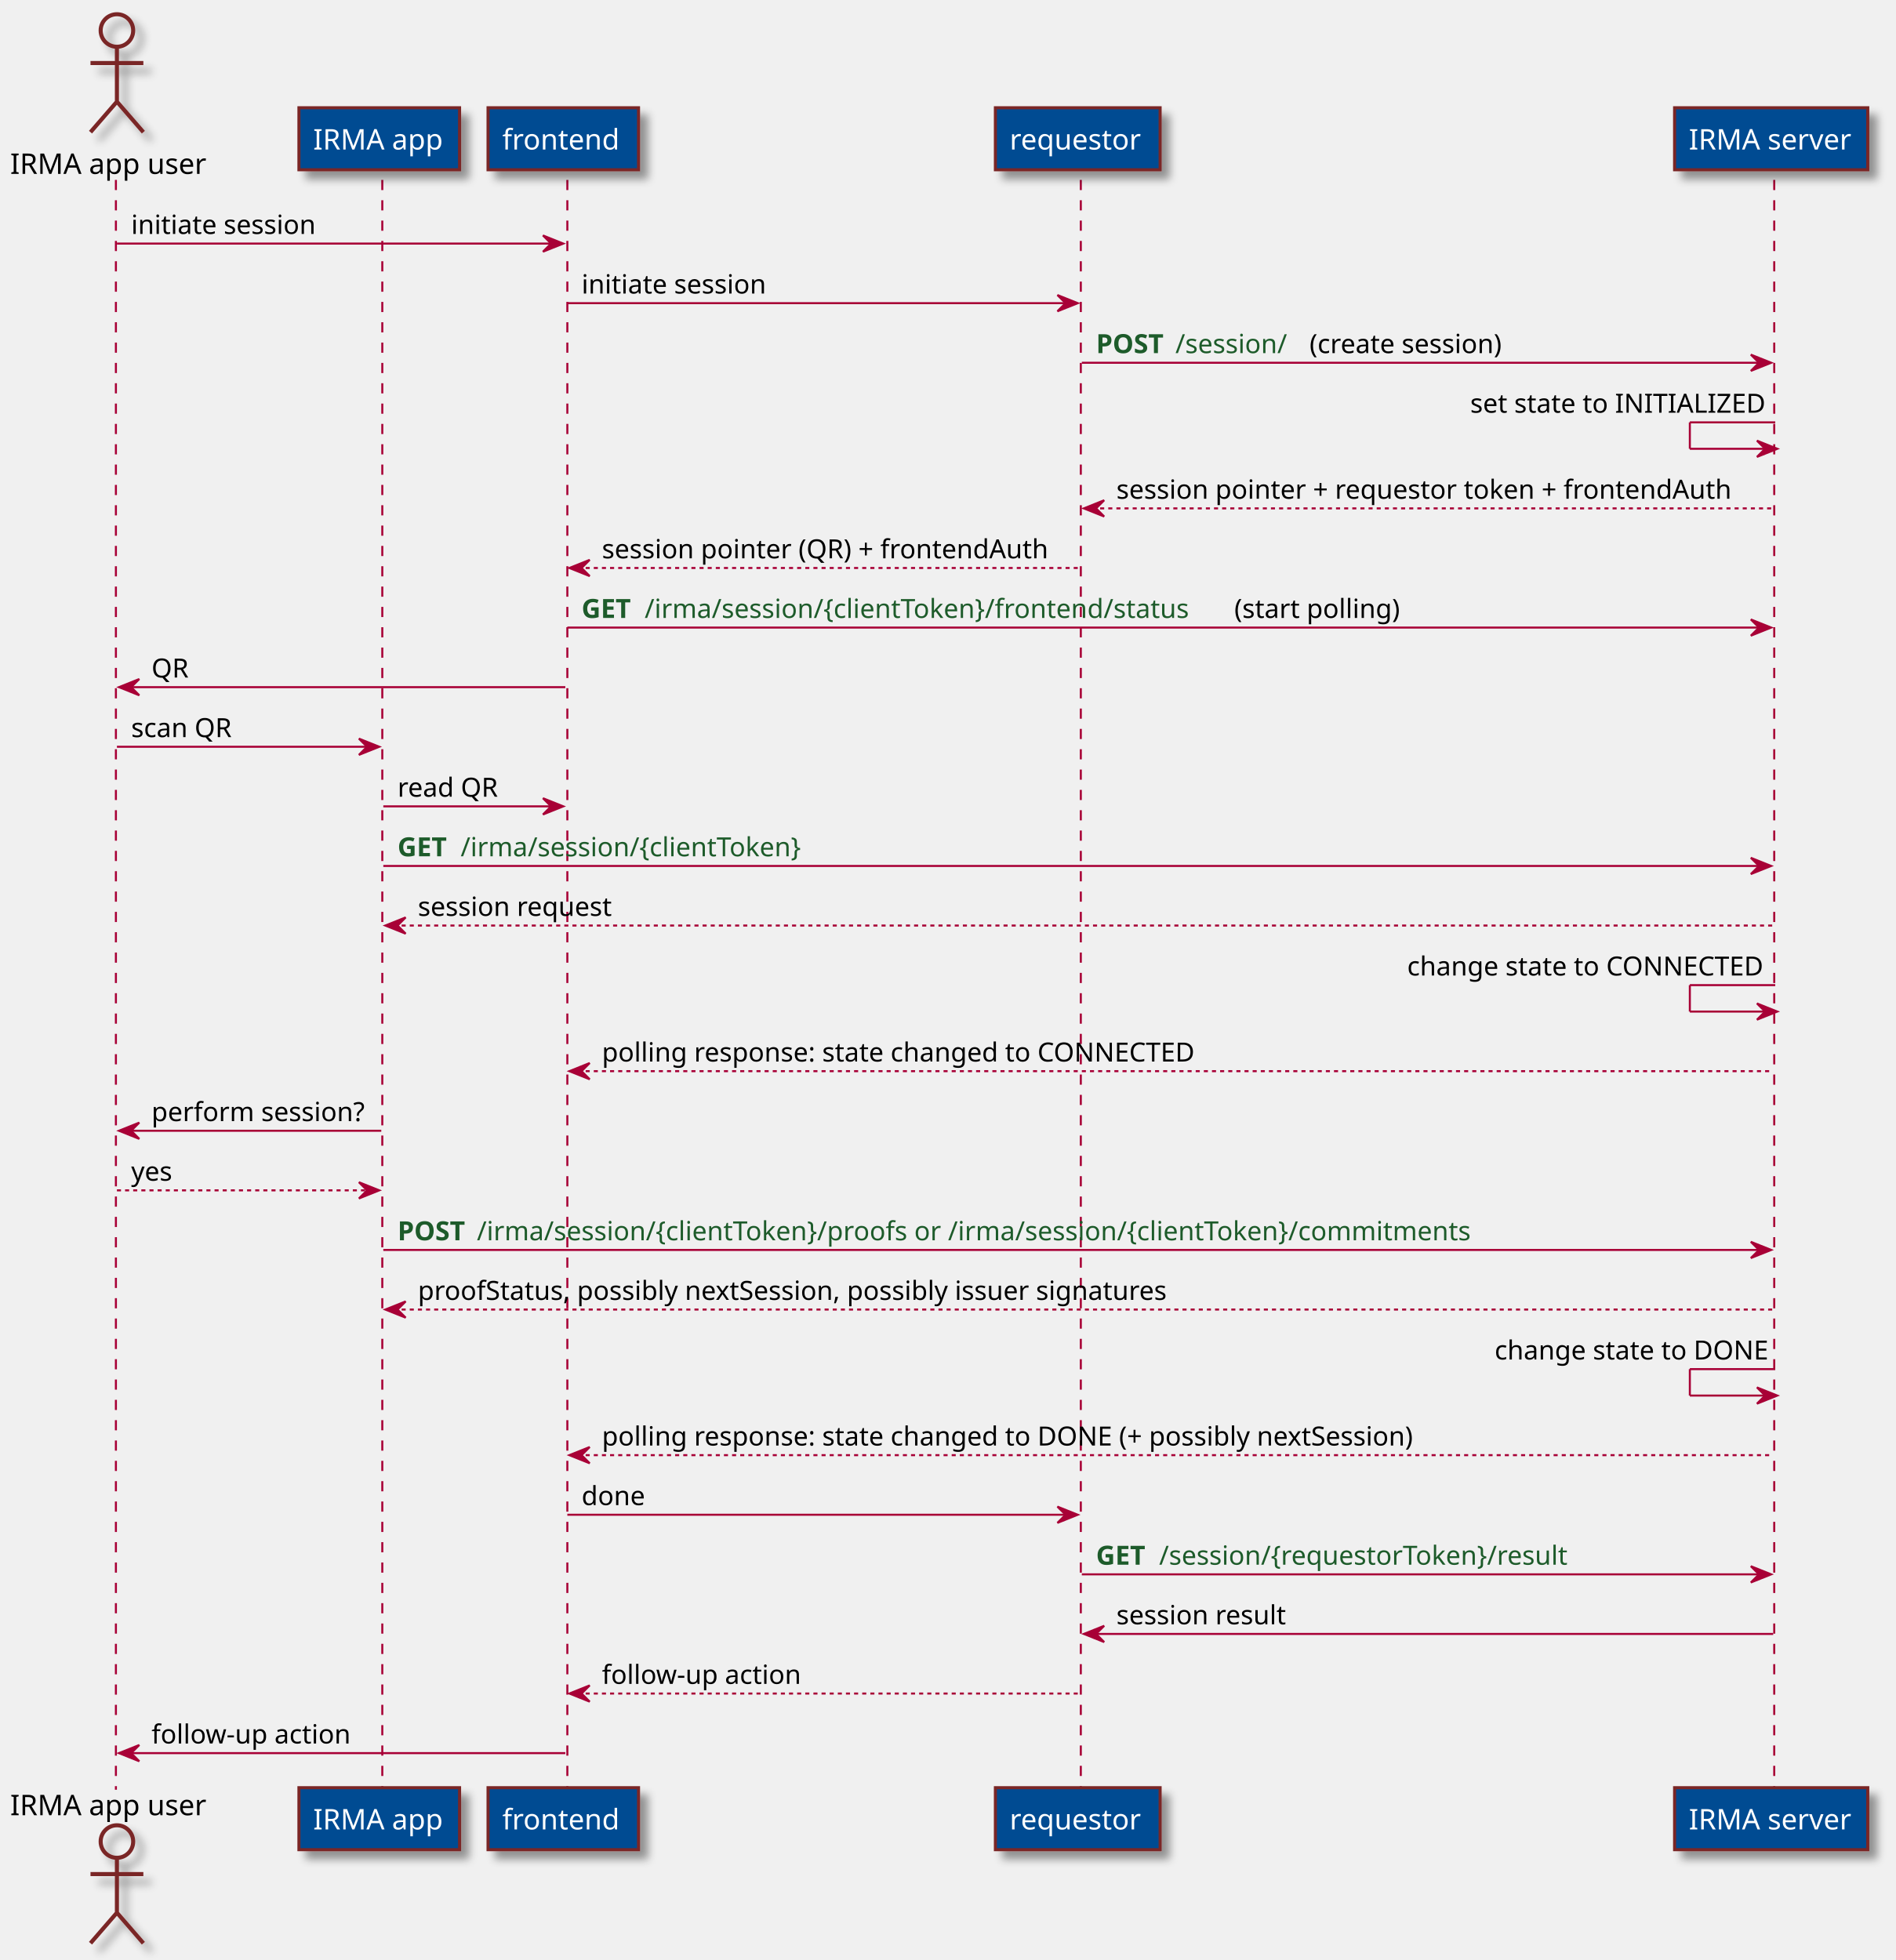
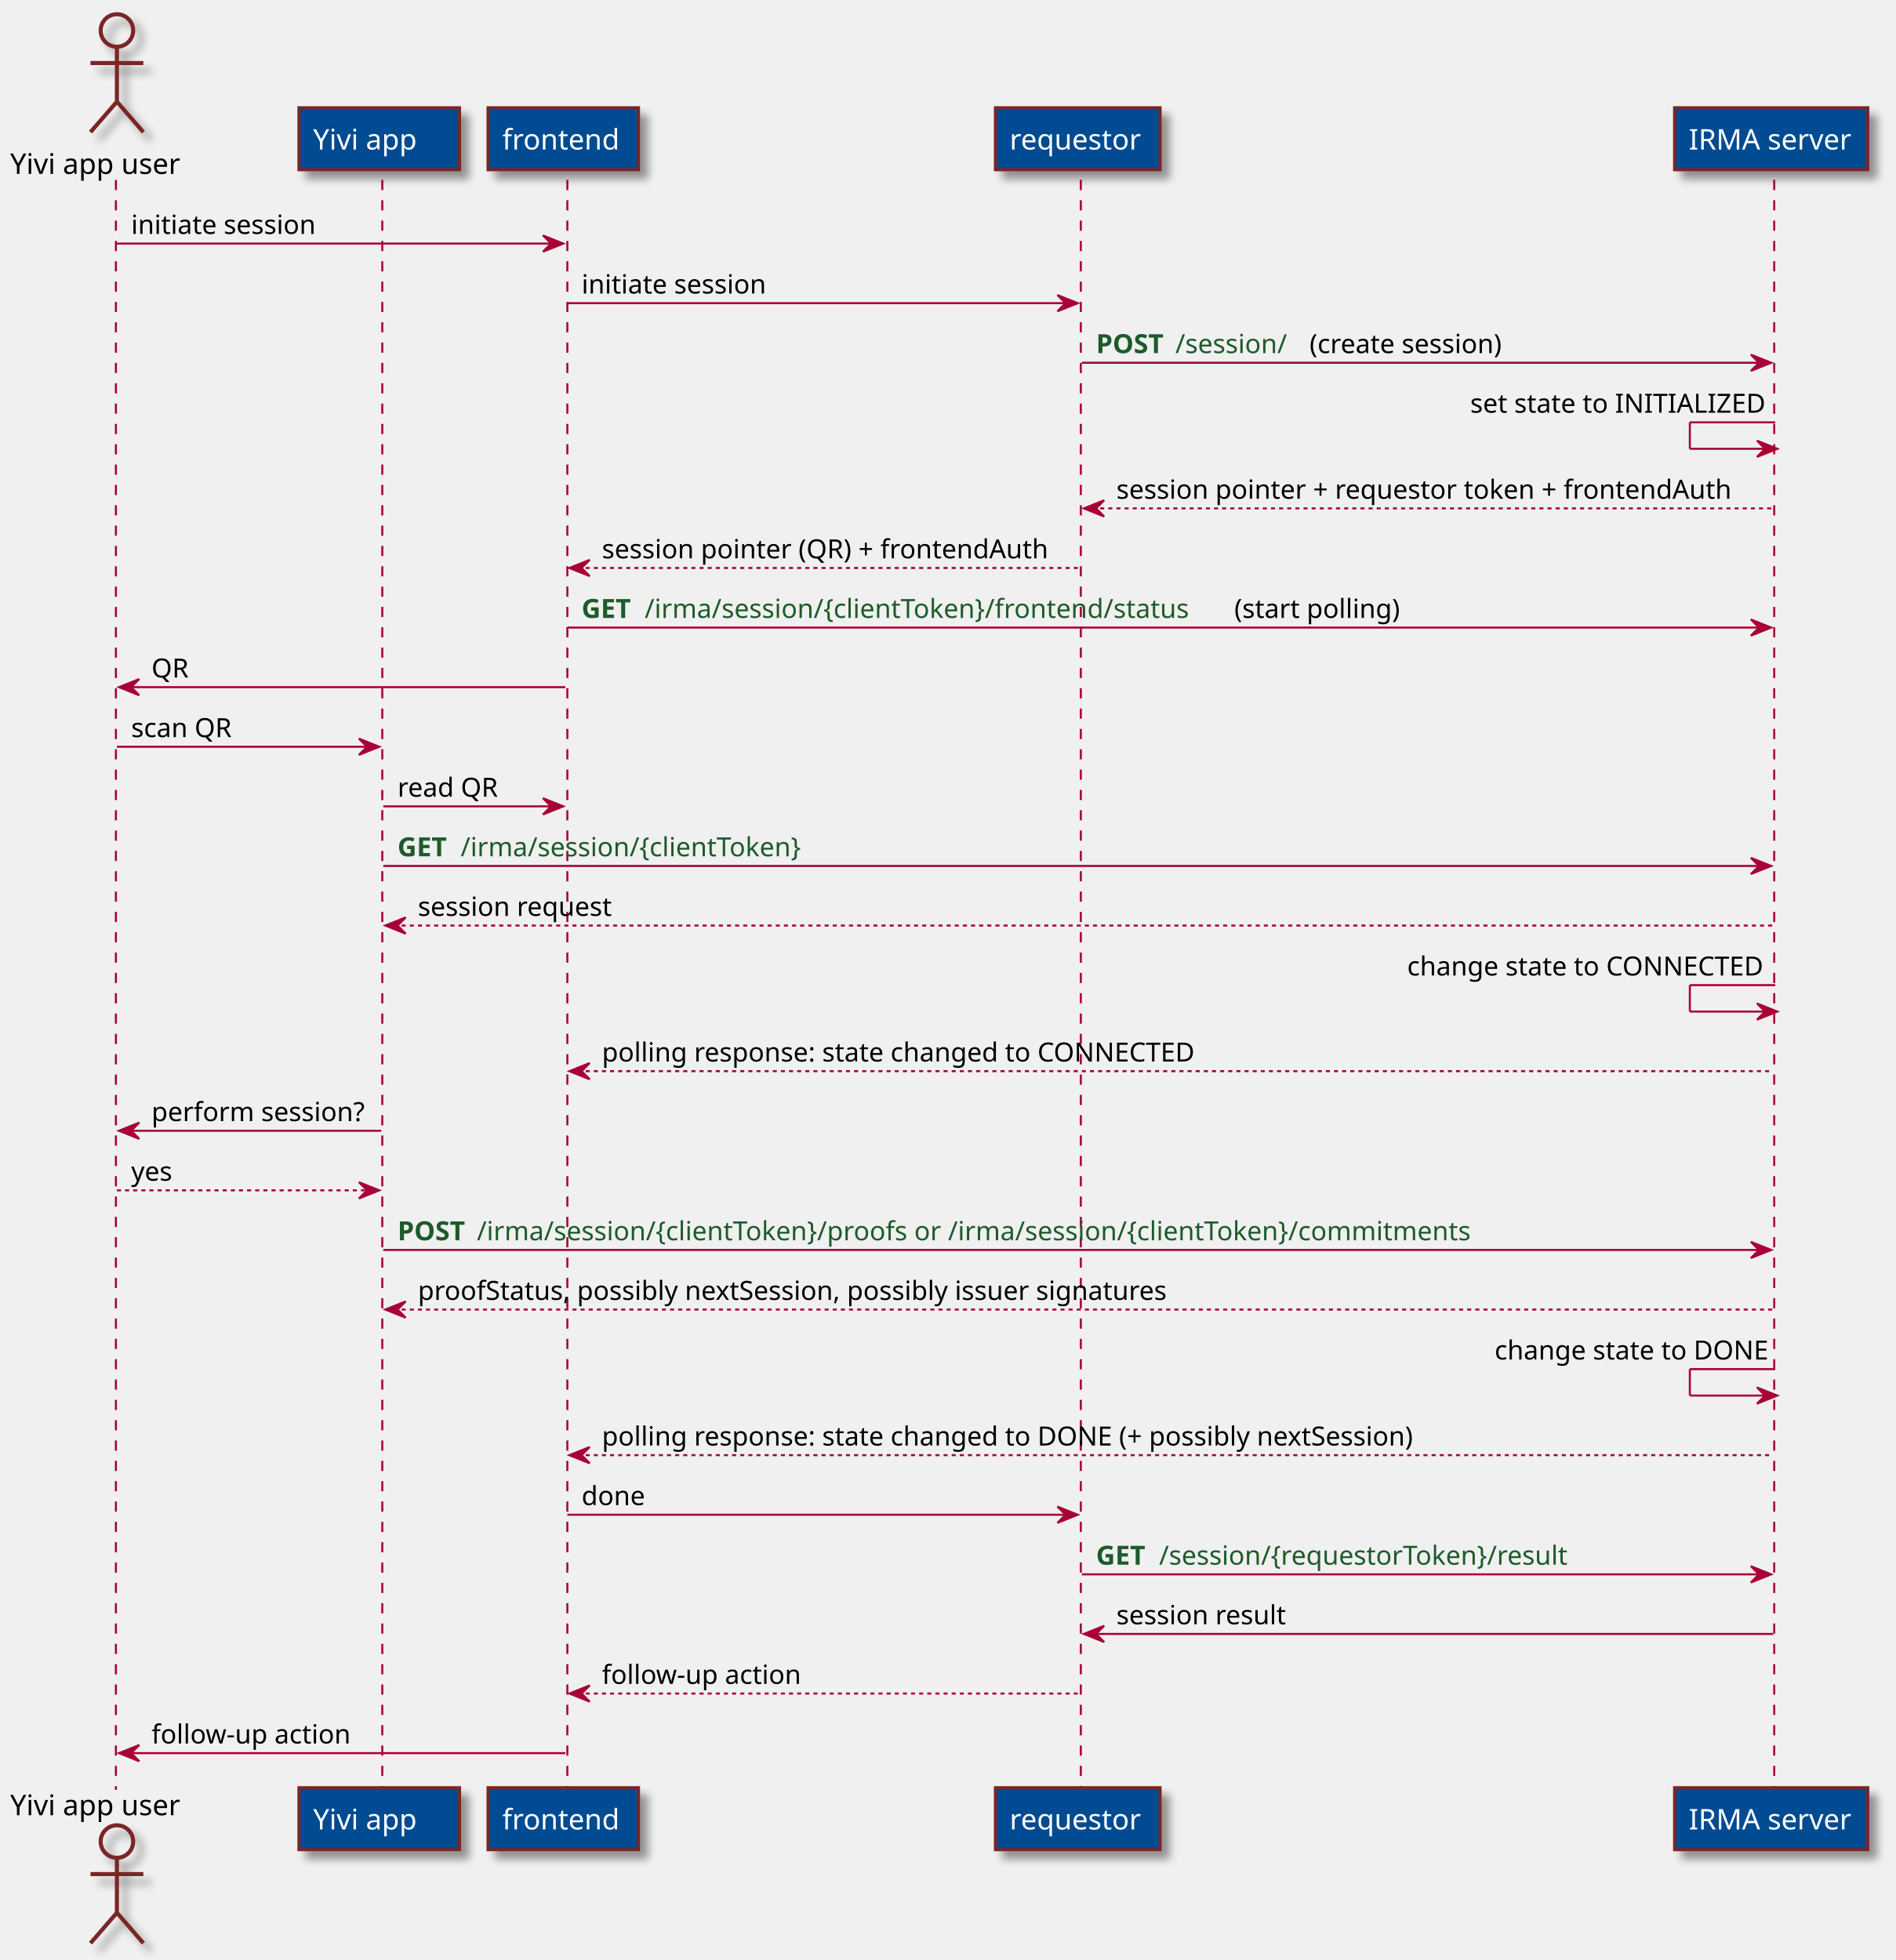
<svg xmlns="http://www.w3.org/2000/svg" contentScriptType="application/ecmascript" contentStyleType="text/css" height="964px" preserveAspectRatio="none" style="width:932px;height:964px;background:#FFFFFF;" version="1.1" viewBox="0 0 932 964" width="932px" zoomAndPan="magnify">
  <defs>
    <filter height="300%" id="f1kj8ucpomypwz" width="300%" x="-1" y="-1">
      <feGaussianBlur result="blurOut" stdDeviation="2.0" />
      <feColorMatrix in="blurOut" result="blurOut2" type="matrix" values="0 0 0 0 0 0 0 0 0 0 0 0 0 0 0 0 0 0 .4 0" />
      <feOffset dx="4.0" dy="4.0" in="blurOut2" result="blurOut3" />
      <feBlend in="SourceGraphic" in2="blurOut3" mode="normal" />
    </filter>
  </defs>
  <g>
    <line style="stroke:#A80036;stroke-width:1.0;stroke-dasharray:5.0,5.0;" x1="57" x2="57" y1="88.488" y2="880.252" />
    <line style="stroke:#A80036;stroke-width:1.0;stroke-dasharray:5.0,5.0;" x1="188" x2="188" y1="88.488" y2="880.252" />
    <line style="stroke:#A80036;stroke-width:1.0;stroke-dasharray:5.0,5.0;" x1="279" x2="279" y1="88.488" y2="880.252" />
    <line style="stroke:#A80036;stroke-width:1.0;stroke-dasharray:5.0,5.0;" x1="531.5" x2="531.5" y1="88.488" y2="880.252" />
    <line style="stroke:#A80036;stroke-width:1.0;stroke-dasharray:5.0,5.0;" x1="872.5" x2="872.5" y1="88.488" y2="880.252" />
-     <text fill="#000000" font-family="sans-serif" font-size="14" lengthAdjust="spacing" textLength="99" x="5" y="85.535">IRMA app user</text>
+     <text fill="#000000" font-family="sans-serif" font-size="14" lengthAdjust="spacing" textLength="99" x="5" y="85.535">Yivi app user</text>
    <ellipse cx="57.5" cy="15" filter="url(#f1kj8ucpomypwz)" rx="8" ry="8" style="stroke:#7A2626;stroke-width:2.0;fill:none;" />
    <path d="M57.5,23 L57.5,50 M44.5,31 L70.5,31 M57.5,50 L44.5,65 M57.5,50 L70.5,65 " fill="none" filter="url(#f1kj8ucpomypwz)" style="stroke:#7A2626;stroke-width:2.0;" />
-     <text fill="#000000" font-family="sans-serif" font-size="14" lengthAdjust="spacing" textLength="99" x="5" y="892.787">IRMA app user</text>
+     <text fill="#000000" font-family="sans-serif" font-size="14" lengthAdjust="spacing" textLength="99" x="5" y="892.787">Yivi app user</text>
    <ellipse cx="57.5" cy="905.74" filter="url(#f1kj8ucpomypwz)" rx="8" ry="8" style="stroke:#7A2626;stroke-width:2.0;fill:none;" />
    <path d="M57.5,913.74 L57.5,940.74 M44.5,921.74 L70.5,921.74 M57.5,940.74 L44.5,955.74 M57.5,940.74 L70.5,955.74 " fill="none" filter="url(#f1kj8ucpomypwz)" style="stroke:#7A2626;stroke-width:2.0;" />
    <rect fill="#004C92" filter="url(#f1kj8ucpomypwz)" height="30.488" style="stroke:#7A2626;stroke-width:1.5;" width="79" x="147" y="53" />
-     <text fill="#FFFFFF" font-family="sans-serif" font-size="14" lengthAdjust="spacing" textLength="65" x="154" y="73.535">IRMA app</text>
+     <text fill="#FFFFFF" font-family="sans-serif" font-size="14" lengthAdjust="spacing" textLength="65" x="154" y="73.535">Yivi app</text>
    <rect fill="#004C92" filter="url(#f1kj8ucpomypwz)" height="30.488" style="stroke:#7A2626;stroke-width:1.5;" width="79" x="147" y="879.252" />
-     <text fill="#FFFFFF" font-family="sans-serif" font-size="14" lengthAdjust="spacing" textLength="65" x="154" y="899.787">IRMA app</text>
+     <text fill="#FFFFFF" font-family="sans-serif" font-size="14" lengthAdjust="spacing" textLength="65" x="154" y="899.787">Yivi app</text>
    <rect fill="#004C92" filter="url(#f1kj8ucpomypwz)" height="30.488" style="stroke:#7A2626;stroke-width:1.5;" width="74" x="240" y="53" />
    <text fill="#FFFFFF" font-family="sans-serif" font-size="14" lengthAdjust="spacing" textLength="60" x="247" y="73.535">frontend</text>
    <rect fill="#004C92" filter="url(#f1kj8ucpomypwz)" height="30.488" style="stroke:#7A2626;stroke-width:1.5;" width="74" x="240" y="879.252" />
    <text fill="#FFFFFF" font-family="sans-serif" font-size="14" lengthAdjust="spacing" textLength="60" x="247" y="899.787">frontend</text>
    <rect fill="#004C92" filter="url(#f1kj8ucpomypwz)" height="30.488" style="stroke:#7A2626;stroke-width:1.5;" width="81" x="489.5" y="53" />
    <text fill="#FFFFFF" font-family="sans-serif" font-size="14" lengthAdjust="spacing" textLength="67" x="496.5" y="73.535">requestor</text>
    <rect fill="#004C92" filter="url(#f1kj8ucpomypwz)" height="30.488" style="stroke:#7A2626;stroke-width:1.5;" width="81" x="489.5" y="879.252" />
    <text fill="#FFFFFF" font-family="sans-serif" font-size="14" lengthAdjust="spacing" textLength="67" x="496.5" y="899.787">requestor</text>
    <rect fill="#004C92" filter="url(#f1kj8ucpomypwz)" height="30.488" style="stroke:#7A2626;stroke-width:1.5;" width="95" x="823.5" y="53" />
    <text fill="#FFFFFF" font-family="sans-serif" font-size="14" lengthAdjust="spacing" textLength="81" x="830.5" y="73.535">IRMA server</text>
    <rect fill="#004C92" filter="url(#f1kj8ucpomypwz)" height="30.488" style="stroke:#7A2626;stroke-width:1.5;" width="95" x="823.5" y="879.252" />
    <text fill="#FFFFFF" font-family="sans-serif" font-size="14" lengthAdjust="spacing" textLength="81" x="830.5" y="899.787">IRMA server</text>
    <polygon fill="#A80036" points="267,115.799,277,119.799,267,123.799,271,119.799" style="stroke:#A80036;stroke-width:1.0;" />
    <line style="stroke:#A80036;stroke-width:1.0;" x1="57.5" x2="273" y1="119.799" y2="119.799" />
    <text fill="#000000" font-family="sans-serif" font-size="13" lengthAdjust="spacing" textLength="96" x="64.5" y="115.057">initiate session</text>
    <polygon fill="#A80036" points="520,145.109,530,149.109,520,153.109,524,149.109" style="stroke:#A80036;stroke-width:1.0;" />
    <line style="stroke:#A80036;stroke-width:1.0;" x1="279" x2="526" y1="149.109" y2="149.109" />
    <text fill="#000000" font-family="sans-serif" font-size="13" lengthAdjust="spacing" textLength="96" x="286" y="144.367">initiate session</text>
    <polygon fill="#A80036" points="861,174.42,871,178.42,861,182.42,865,178.42" style="stroke:#A80036;stroke-width:1.0;" />
    <line style="stroke:#A80036;stroke-width:1.0;" x1="532" x2="867" y1="178.42" y2="178.42" />
    <text fill="#1D5B2A" font-family="sans-serif" font-size="13" font-weight="bold" lengthAdjust="spacing" textLength="35" x="539" y="173.678">POST</text>
    <text fill="#1D5B2A" font-family="sans-serif" font-size="13" lengthAdjust="spacing" textLength="62" x="578" y="173.678">/session/</text>
    <text fill="#000000" font-family="sans-serif" font-size="13" lengthAdjust="spacing" textLength="98" x="644" y="173.678">(create session)</text>
    <line style="stroke:#A80036;stroke-width:1.0;" x1="831" x2="873" y1="207.731" y2="207.731" />
    <line style="stroke:#A80036;stroke-width:1.0;" x1="831" x2="831" y1="207.731" y2="220.731" />
    <line style="stroke:#A80036;stroke-width:1.0;" x1="831" x2="872" y1="220.731" y2="220.731" />
    <polygon fill="#A80036" points="864,216.731,874,220.731,864,224.731,868,220.731" style="stroke:#A80036;stroke-width:1.0;" />
    <text fill="#000000" font-family="sans-serif" font-size="13" lengthAdjust="spacing" textLength="150" x="723" y="202.988">set state to INITIALIZED</text>
    <polygon fill="#A80036" points="543,246.041,533,250.041,543,254.041,539,250.041" style="stroke:#A80036;stroke-width:1.0;" />
    <line style="stroke:#A80036;stroke-width:1.0;stroke-dasharray:2.0,2.0;" x1="537" x2="872" y1="250.041" y2="250.041" />
    <text fill="#000000" font-family="sans-serif" font-size="13" lengthAdjust="spacing" textLength="317" x="549" y="245.299">session pointer + requestor token + frontendAuth</text>
    <polygon fill="#A80036" points="290,275.352,280,279.352,290,283.352,286,279.352" style="stroke:#A80036;stroke-width:1.0;" />
    <line style="stroke:#A80036;stroke-width:1.0;stroke-dasharray:2.0,2.0;" x1="284" x2="531" y1="279.352" y2="279.352" />
    <text fill="#000000" font-family="sans-serif" font-size="13" lengthAdjust="spacing" textLength="229" x="296" y="274.609">session pointer (QR) + frontendAuth</text>
    <polygon fill="#A80036" points="861,304.662,871,308.662,861,312.662,865,308.662" style="stroke:#A80036;stroke-width:1.0;" />
    <line style="stroke:#A80036;stroke-width:1.0;" x1="279" x2="867" y1="308.662" y2="308.662" />
    <text fill="#1D5B2A" font-family="sans-serif" font-size="13" font-weight="bold" lengthAdjust="spacing" textLength="27" x="286" y="303.92">GET</text>
    <text fill="#1D5B2A" font-family="sans-serif" font-size="13" lengthAdjust="spacing" textLength="286" x="317" y="303.92">/irma/session/{clientToken}/frontend/status</text>
    <text fill="#000000" font-family="sans-serif" font-size="13" lengthAdjust="spacing" textLength="85" x="607" y="303.92">(start polling)</text>
    <polygon fill="#A80036" points="68.5,333.973,58.5,337.973,68.5,341.973,64.5,337.973" style="stroke:#A80036;stroke-width:1.0;" />
    <line style="stroke:#A80036;stroke-width:1.0;" x1="62.5" x2="278" y1="337.973" y2="337.973" />
    <text fill="#000000" font-family="sans-serif" font-size="13" lengthAdjust="spacing" textLength="18" x="74.5" y="333.231">QR</text>
    <polygon fill="#A80036" points="176.5,363.283,186.5,367.283,176.5,371.283,180.5,367.283" style="stroke:#A80036;stroke-width:1.0;" />
    <line style="stroke:#A80036;stroke-width:1.0;" x1="57.5" x2="182.5" y1="367.283" y2="367.283" />
    <text fill="#000000" font-family="sans-serif" font-size="13" lengthAdjust="spacing" textLength="51" x="64.5" y="362.541">scan QR</text>
    <polygon fill="#A80036" points="267,392.594,277,396.594,267,400.594,271,396.594" style="stroke:#A80036;stroke-width:1.0;" />
    <line style="stroke:#A80036;stroke-width:1.0;" x1="188.5" x2="273" y1="396.594" y2="396.594" />
    <text fill="#000000" font-family="sans-serif" font-size="13" lengthAdjust="spacing" textLength="49" x="195.5" y="391.852">read QR</text>
    <polygon fill="#A80036" points="861,421.904,871,425.904,861,429.904,865,425.904" style="stroke:#A80036;stroke-width:1.0;" />
    <line style="stroke:#A80036;stroke-width:1.0;" x1="188.5" x2="867" y1="425.904" y2="425.904" />
    <text fill="#1D5B2A" font-family="sans-serif" font-size="13" font-weight="bold" lengthAdjust="spacing" textLength="27" x="195.5" y="421.162">GET</text>
    <text fill="#1D5B2A" font-family="sans-serif" font-size="13" lengthAdjust="spacing" textLength="179" x="226.5" y="421.162">/irma/session/{clientToken}</text>
    <polygon fill="#A80036" points="199.5,451.215,189.5,455.215,199.5,459.215,195.5,455.215" style="stroke:#A80036;stroke-width:1.0;" />
    <line style="stroke:#A80036;stroke-width:1.0;stroke-dasharray:2.0,2.0;" x1="193.5" x2="872" y1="455.215" y2="455.215" />
    <text fill="#000000" font-family="sans-serif" font-size="13" lengthAdjust="spacing" textLength="99" x="205.5" y="450.473">session request</text>
    <line style="stroke:#A80036;stroke-width:1.0;" x1="831" x2="873" y1="484.525" y2="484.525" />
    <line style="stroke:#A80036;stroke-width:1.0;" x1="831" x2="831" y1="484.525" y2="497.525" />
    <line style="stroke:#A80036;stroke-width:1.0;" x1="831" x2="872" y1="497.525" y2="497.525" />
    <polygon fill="#A80036" points="864,493.525,874,497.525,864,501.525,868,497.525" style="stroke:#A80036;stroke-width:1.0;" />
    <text fill="#000000" font-family="sans-serif" font-size="13" lengthAdjust="spacing" textLength="181" x="692" y="479.783">change state to CONNECTED</text>
    <polygon fill="#A80036" points="290,522.836,280,526.836,290,530.836,286,526.836" style="stroke:#A80036;stroke-width:1.0;" />
    <line style="stroke:#A80036;stroke-width:1.0;stroke-dasharray:2.0,2.0;" x1="284" x2="872" y1="526.836" y2="526.836" />
    <text fill="#000000" font-family="sans-serif" font-size="13" lengthAdjust="spacing" textLength="302" x="296" y="522.094">polling response: state changed to CONNECTED</text>
    <polygon fill="#A80036" points="68.5,552.146,58.5,556.146,68.5,560.146,64.5,556.146" style="stroke:#A80036;stroke-width:1.0;" />
    <line style="stroke:#A80036;stroke-width:1.0;" x1="62.5" x2="187.5" y1="556.146" y2="556.146" />
    <text fill="#000000" font-family="sans-serif" font-size="13" lengthAdjust="spacing" textLength="107" x="74.5" y="551.404">perform session?</text>
    <polygon fill="#A80036" points="176.5,581.457,186.5,585.457,176.5,589.457,180.5,585.457" style="stroke:#A80036;stroke-width:1.0;" />
    <line style="stroke:#A80036;stroke-width:1.0;stroke-dasharray:2.0,2.0;" x1="57.5" x2="182.5" y1="585.457" y2="585.457" />
    <text fill="#000000" font-family="sans-serif" font-size="13" lengthAdjust="spacing" textLength="21" x="64.5" y="580.715">yes</text>
    <polygon fill="#A80036" points="861,610.768,871,614.768,861,618.768,865,614.768" style="stroke:#A80036;stroke-width:1.0;" />
    <line style="stroke:#A80036;stroke-width:1.0;" x1="188.5" x2="867" y1="614.768" y2="614.768" />
    <text fill="#1D5B2A" font-family="sans-serif" font-size="13" font-weight="bold" lengthAdjust="spacing" textLength="35" x="195.5" y="610.025">POST</text>
    <text fill="#1D5B2A" font-family="sans-serif" font-size="13" lengthAdjust="spacing" textLength="521" x="234.5" y="610.025">/irma/session/{clientToken}/proofs or /irma/session/{clientToken}/commitments</text>
    <polygon fill="#A80036" points="199.5,640.078,189.5,644.078,199.5,648.078,195.5,644.078" style="stroke:#A80036;stroke-width:1.0;" />
    <line style="stroke:#A80036;stroke-width:1.0;stroke-dasharray:2.0,2.0;" x1="193.5" x2="872" y1="644.078" y2="644.078" />
    <text fill="#000000" font-family="sans-serif" font-size="13" lengthAdjust="spacing" textLength="387" x="205.5" y="639.336">proofStatus, possibly nextSession, possibly issuer signatures</text>
    <line style="stroke:#A80036;stroke-width:1.0;" x1="831" x2="873" y1="673.389" y2="673.389" />
    <line style="stroke:#A80036;stroke-width:1.0;" x1="831" x2="831" y1="673.389" y2="686.389" />
    <line style="stroke:#A80036;stroke-width:1.0;" x1="831" x2="872" y1="686.389" y2="686.389" />
    <polygon fill="#A80036" points="864,682.389,874,686.389,864,690.389,868,686.389" style="stroke:#A80036;stroke-width:1.0;" />
    <text fill="#000000" font-family="sans-serif" font-size="13" lengthAdjust="spacing" textLength="138" x="735" y="668.646">change state to DONE</text>
    <polygon fill="#A80036" points="290,711.699,280,715.699,290,719.699,286,715.699" style="stroke:#A80036;stroke-width:1.0;" />
    <line style="stroke:#A80036;stroke-width:1.0;stroke-dasharray:2.0,2.0;" x1="284" x2="872" y1="715.699" y2="715.699" />
    <text fill="#000000" font-family="sans-serif" font-size="13" lengthAdjust="spacing" textLength="418" x="296" y="710.957">polling response: state changed to DONE (+ possibly nextSession)</text>
    <polygon fill="#A80036" points="520,741.01,530,745.01,520,749.01,524,745.01" style="stroke:#A80036;stroke-width:1.0;" />
    <line style="stroke:#A80036;stroke-width:1.0;" x1="279" x2="526" y1="745.01" y2="745.01" />
    <text fill="#000000" font-family="sans-serif" font-size="13" lengthAdjust="spacing" textLength="31" x="286" y="740.268">done</text>
    <polygon fill="#A80036" points="861,770.32,871,774.32,861,778.32,865,774.32" style="stroke:#A80036;stroke-width:1.0;" />
    <line style="stroke:#A80036;stroke-width:1.0;" x1="532" x2="867" y1="774.32" y2="774.32" />
    <text fill="#1D5B2A" font-family="sans-serif" font-size="13" font-weight="bold" lengthAdjust="spacing" textLength="27" x="539" y="769.578">GET</text>
    <text fill="#1D5B2A" font-family="sans-serif" font-size="13" lengthAdjust="spacing" textLength="212" x="570" y="769.578">/session/{requestorToken}/result</text>
    <polygon fill="#A80036" points="543,799.631,533,803.631,543,807.631,539,803.631" style="stroke:#A80036;stroke-width:1.0;" />
    <line style="stroke:#A80036;stroke-width:1.0;" x1="537" x2="872" y1="803.631" y2="803.631" />
    <text fill="#000000" font-family="sans-serif" font-size="13" lengthAdjust="spacing" textLength="88" x="549" y="798.889">session result</text>
    <polygon fill="#A80036" points="290,828.941,280,832.941,290,836.941,286,832.941" style="stroke:#A80036;stroke-width:1.0;" />
    <line style="stroke:#A80036;stroke-width:1.0;stroke-dasharray:2.0,2.0;" x1="284" x2="531" y1="832.941" y2="832.941" />
    <text fill="#000000" font-family="sans-serif" font-size="13" lengthAdjust="spacing" textLength="106" x="296" y="828.199">follow-up action</text>
    <polygon fill="#A80036" points="68.5,858.252,58.5,862.252,68.5,866.252,64.5,862.252" style="stroke:#A80036;stroke-width:1.0;" />
    <line style="stroke:#A80036;stroke-width:1.0;" x1="62.5" x2="278" y1="862.252" y2="862.252" />
    <text fill="#000000" font-family="sans-serif" font-size="13" lengthAdjust="spacing" textLength="106" x="74.5" y="857.51">follow-up action</text>
  </g>
</svg>
